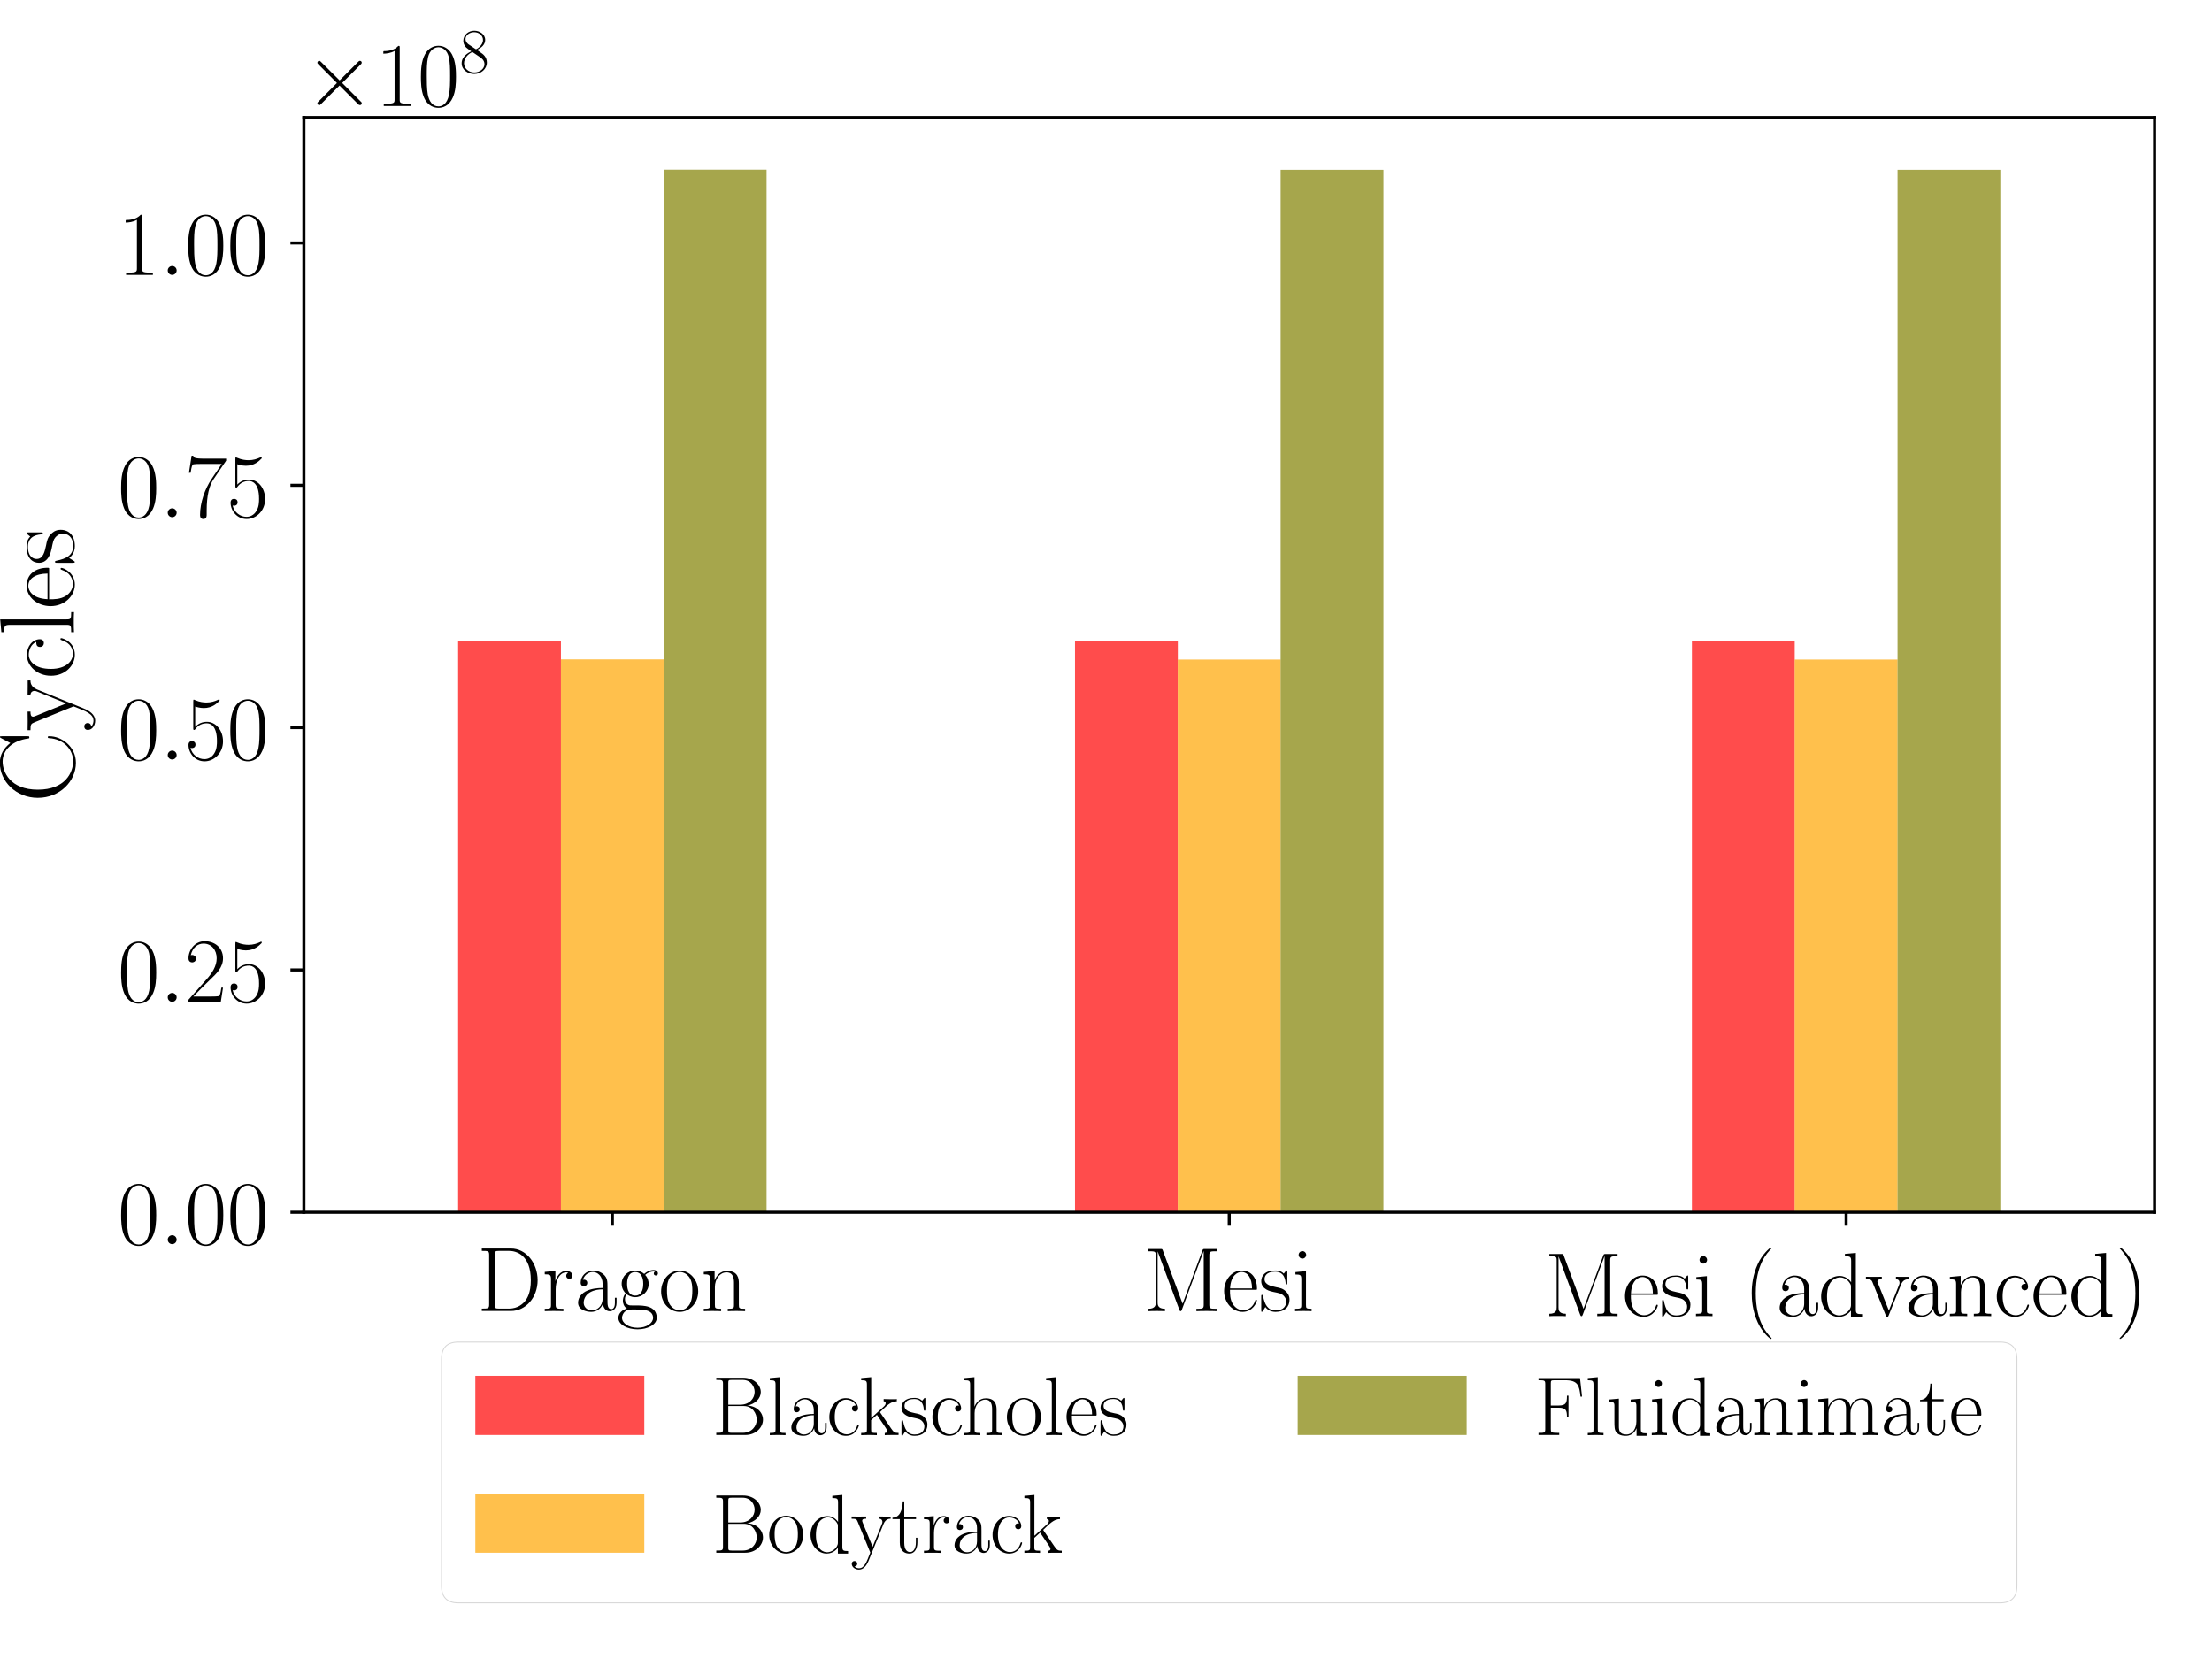
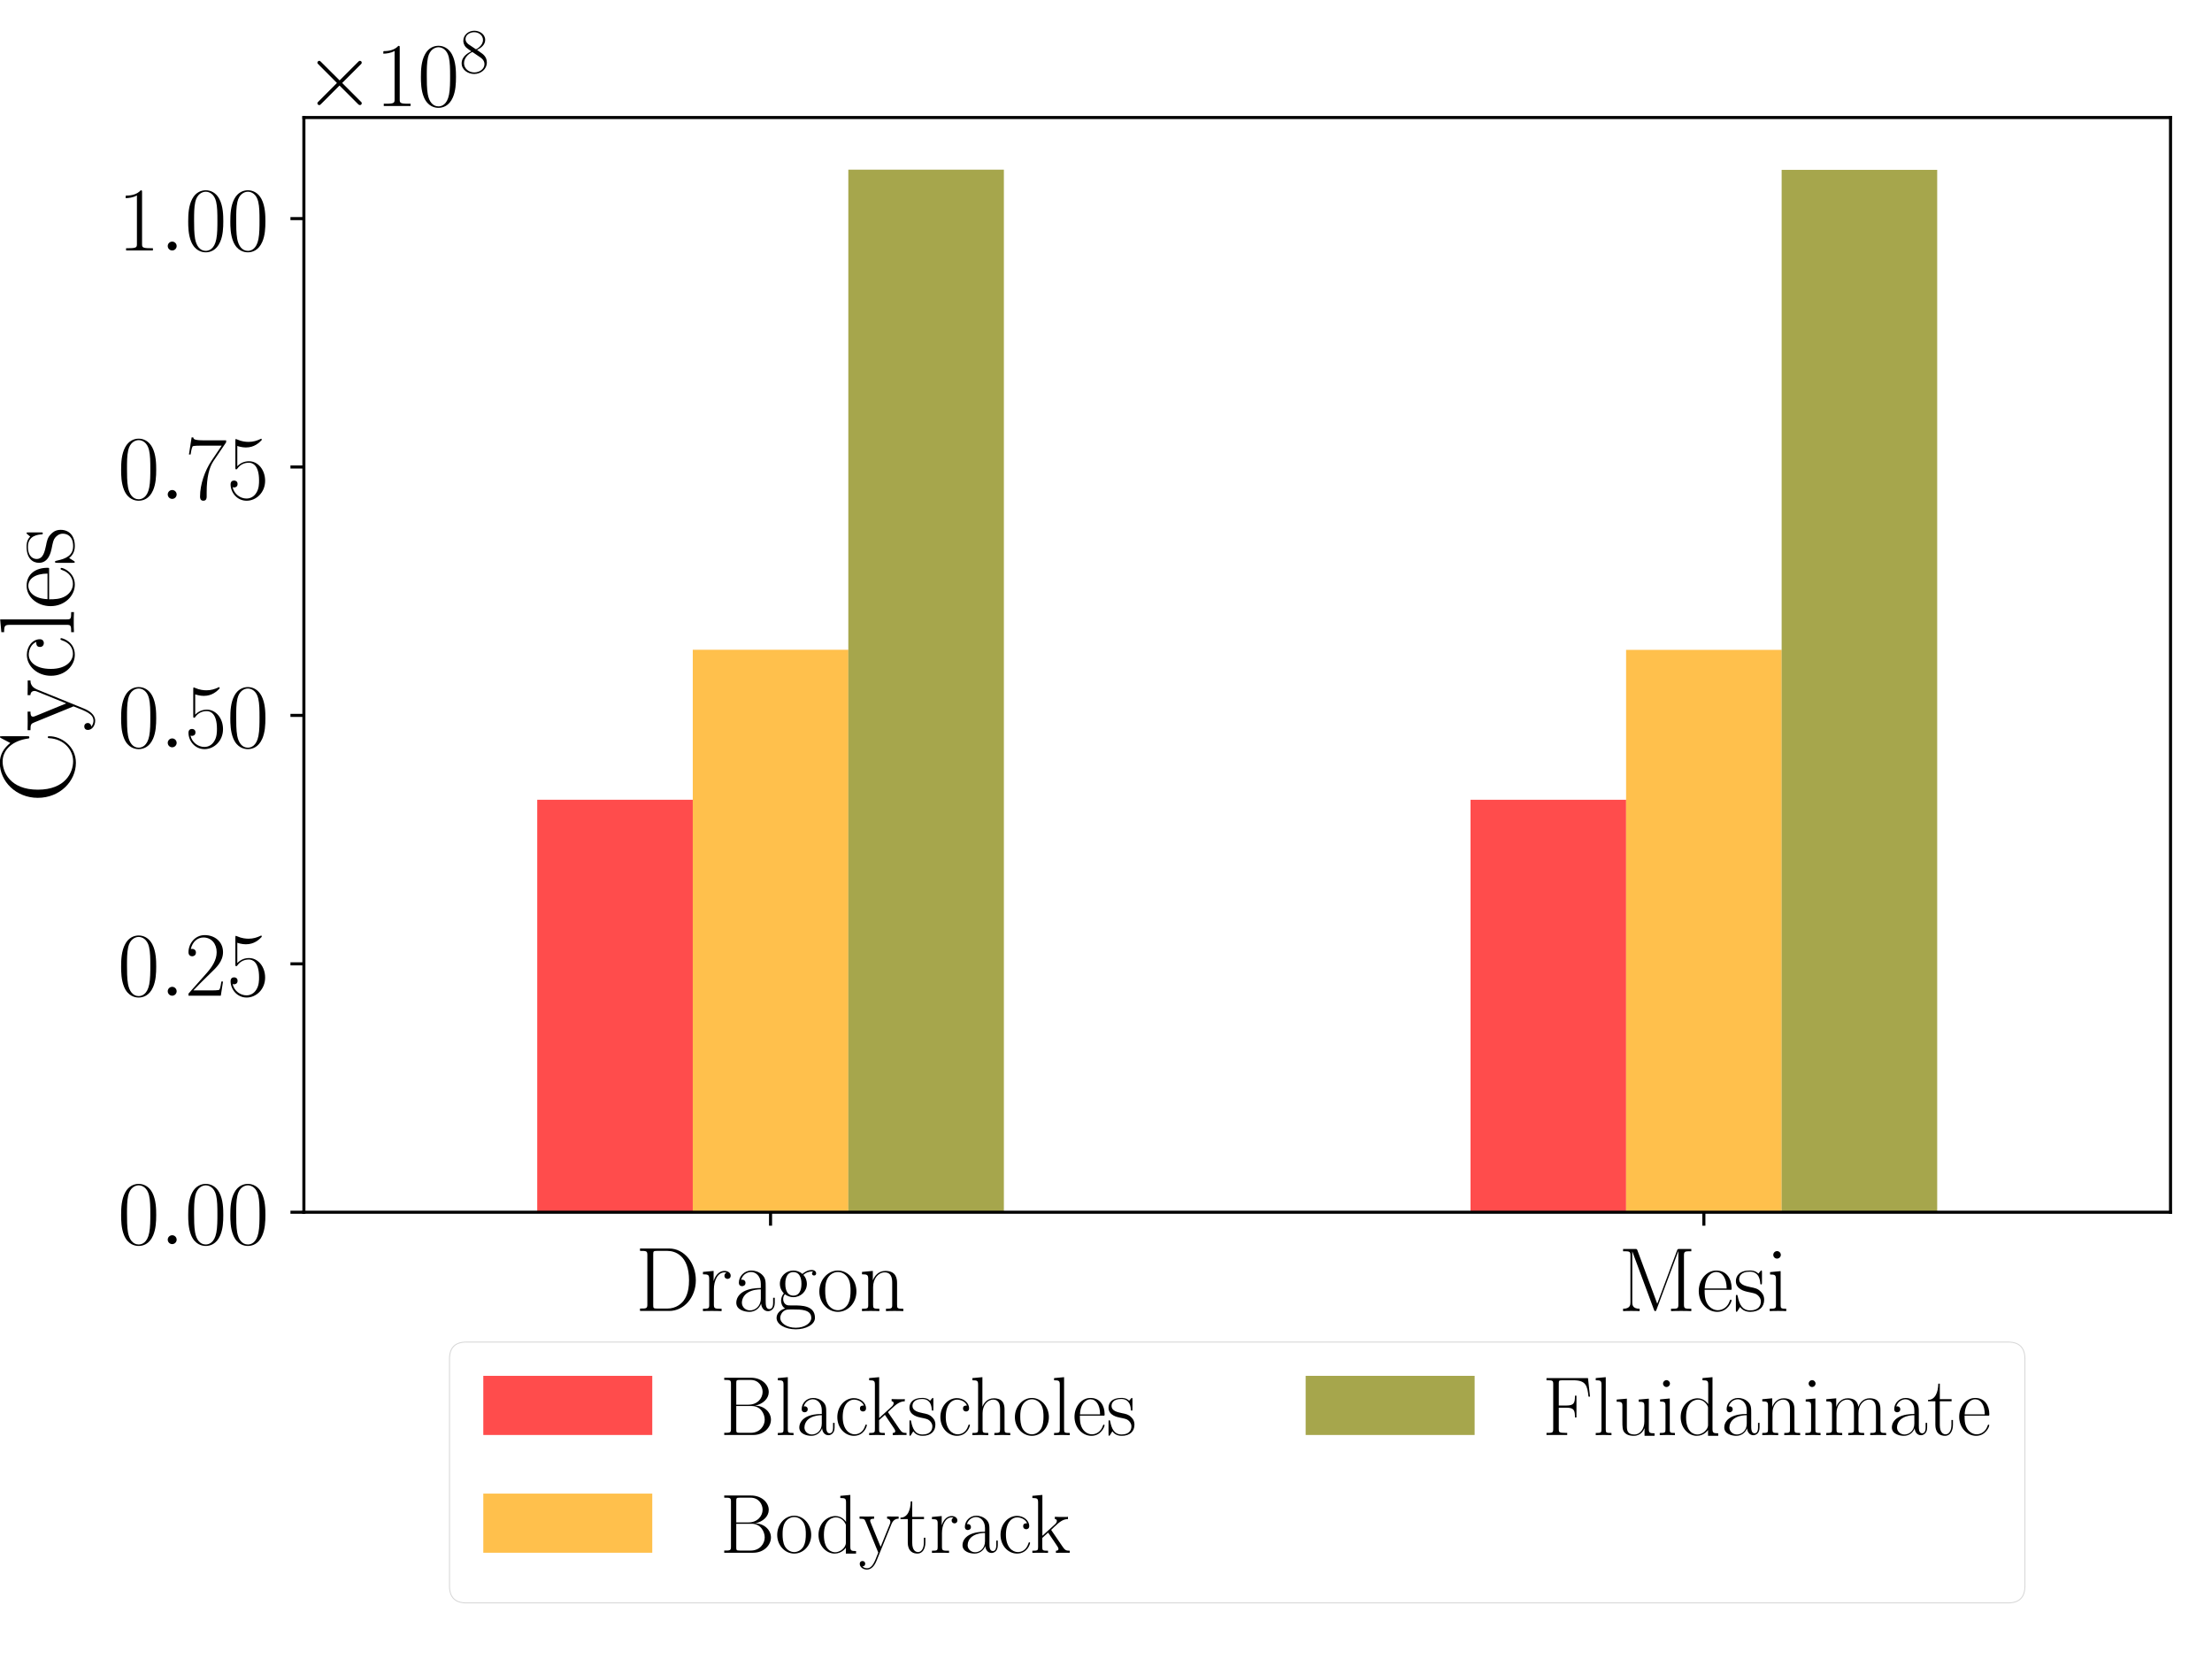
<svg xmlns="http://www.w3.org/2000/svg" xmlns:xlink="http://www.w3.org/1999/xlink" width="576pt" height="432pt" viewBox="0 0 576 432" version="1.1">
  <defs>
    <style type="text/css">*{stroke-linejoin: round; stroke-linecap: butt}</style>
  </defs>
  <g id="figure_1">
    <g id="patch_1">
      <path d="M 0 432  L 576 432  L 576 0  L 0 0  z " style="fill: #ffffff" />
    </g>
    <g id="axes_1">
      <g id="patch_2">
-         <path d="M 79.132 315.662  L 561.047 315.662  L 561.047 30.605  L 79.132 30.605  z " style="fill: #ffffff" />
+         <path d="M 79.132 315.662  L 565.2 315.662  L 565.2 30.605  L 79.132 30.605  z " style="fill: #ffffff" />
      </g>
      <g id="patch_3">
-         <path d="M 119.292 315.662  L 146.065 315.662  L 146.065 167.026  L 119.292 167.026  z " clip-path="url(#p17eb6140c0)" style="fill: #ff0000; opacity: 0.7" />
+         <path d="M 139.891 315.662  L 180.397 315.662  L 180.397 208.254  L 139.891 208.254  z " clip-path="url(#p7e144ce85b)" style="fill: #ff0000; opacity: 0.7" />
      </g>
      <g id="patch_4">
-         <path d="M 279.93 315.662  L 306.703 315.662  L 306.703 167.032  L 279.93 167.032  z " clip-path="url(#p17eb6140c0)" style="fill: #ff0000; opacity: 0.7" />
+         <path d="M 382.925 315.662  L 423.43 315.662  L 423.43 208.259  L 382.925 208.259  z " clip-path="url(#p7e144ce85b)" style="fill: #ff0000; opacity: 0.7" />
      </g>
      <g id="patch_5">
-         <path d="M 440.568 315.662  L 467.341 315.662  L 467.341 167.031  L 440.568 167.031  z " clip-path="url(#p17eb6140c0)" style="fill: #ff0000; opacity: 0.7" />
+         <path d="M 180.397 315.662  L 220.902 315.662  L 220.902 169.196  L 180.397 169.196  z " clip-path="url(#p7e144ce85b)" style="fill: #ffa500; opacity: 0.7" />
      </g>
      <g id="patch_6">
-         <path d="M 146.065 315.662  L 172.838 315.662  L 172.838 171.7  L 146.065 171.7  z " clip-path="url(#p17eb6140c0)" style="fill: #ffa500; opacity: 0.7" />
+         <path d="M 423.43 315.662  L 463.936 315.662  L 463.936 169.225  L 423.43 169.225  z " clip-path="url(#p7e144ce85b)" style="fill: #ffa500; opacity: 0.7" />
      </g>
      <g id="patch_7">
-         <path d="M 306.703 315.662  L 333.476 315.662  L 333.476 171.745  L 306.703 171.745  z " clip-path="url(#p17eb6140c0)" style="fill: #ffa500; opacity: 0.7" />
+         <path d="M 220.902 315.662  L 261.408 315.662  L 261.408 44.179  L 220.902 44.179  z " clip-path="url(#p7e144ce85b)" style="fill: #808000; opacity: 0.7" />
      </g>
      <g id="patch_8">
-         <path d="M 467.341 315.662  L 494.114 315.662  L 494.114 171.745  L 467.341 171.745  z " clip-path="url(#p17eb6140c0)" style="fill: #ffa500; opacity: 0.7" />
-       </g>
-       <g id="patch_9">
-         <path d="M 172.838 315.662  L 199.611 315.662  L 199.611 44.179  L 172.838 44.179  z " clip-path="url(#p17eb6140c0)" style="fill: #808000; opacity: 0.7" />
-       </g>
-       <g id="patch_10">
-         <path d="M 333.476 315.662  L 360.249 315.662  L 360.249 44.215  L 333.476 44.215  z " clip-path="url(#p17eb6140c0)" style="fill: #808000; opacity: 0.7" />
-       </g>
-       <g id="patch_11">
-         <path d="M 494.114 315.662  L 520.887 315.662  L 520.887 44.214  L 494.114 44.214  z " clip-path="url(#p17eb6140c0)" style="fill: #808000; opacity: 0.7" />
+         <path d="M 463.936 315.662  L 504.442 315.662  L 504.442 44.228  L 463.936 44.228  z " clip-path="url(#p7e144ce85b)" style="fill: #808000; opacity: 0.7" />
      </g>
      <g id="matplotlib.axis_1">
        <g id="xtick_1">
          <g id="line2d_1">
            <defs>
-               <path id="ma5e88232e8" d="M 0 0  L 0 3.5  " style="stroke: #000000; stroke-width: 0.8" />
-             </defs>
-             <g>
-               <use xlink:href="#ma5e88232e8" x="159.452" y="315.662" style="stroke: #000000; stroke-width: 0.8" />
+               <path id="m5c00b44313" d="M 0 0  L 0 3.5  " style="stroke: #000000; stroke-width: 0.8" />
+             </defs>
+             <g>
+               <use xlink:href="#m5c00b44313" x="200.649" y="315.662" style="stroke: #000000; stroke-width: 0.8" />
            </g>
          </g>
          <g id="text_1">
-             <g transform="translate(124.2146 341.3668)scale(0.24 -0.24)">
+             <g transform="translate(165.4124 341.3668)scale(0.24 -0.24)">
              <defs>
                <path id="CMR17-44" d="M 333 4352  L 333 4186  C 774 4186 845 4186 845 3900  L 845 452  C 845 166 774 166 333 166  L 333 0  L 2368 0  C 3398 0 4224 943 4224 2141  C 4224 3346 3411 4352 2368 4352  L 333 4352  z M 1523 166  C 1267 166 1254 197 1254 414  L 1254 3938  C 1254 4155 1267 4186 1523 4186  L 2240 4186  C 2771 4186 3750 3874 3750 2141  C 3750 1242 3488 879 3366 707  C 3213 510 2848 166 2240 166  L 1523 166  z " transform="scale(0.015625)" />
                <path id="CMR17-72" d="M 960 1497  C 960 2112 1222 2688 1702 2688  C 1747 2688 1792 2682 1837 2662  C 1837 2662 1696 2617 1696 2452  C 1696 2298 1818 2234 1914 2234  C 1990 2234 2131 2279 2131 2458  C 2131 2663 1926 2790 1709 2790  C 1222 2790 1011 2317 947 2093  L 941 2093  L 941 2790  L 198 2720  L 198 2554  C 576 2554 634 2515 634 2208  L 634 428  C 634 184 608 153 198 153  L 198 -13  C 352 0 646 0 813 0  C 998 0 1325 0 1498 -13  L 1498 153  C 1037 153 960 153 960 440  L 960 1497  z " transform="scale(0.015625)" />
                <path id="CMR17-61" d="M 2304 1653  C 2304 2072 2304 2294 2035 2543  C 1798 2752 1523 2816 1306 2816  C 800 2816 435 2407 435 1971  C 435 1728 627 1728 666 1728  C 749 1728 896 1778 896 1954  C 896 2112 774 2181 666 2181  C 640 2181 608 2174 589 2168  C 723 2592 1069 2714 1293 2714  C 1613 2714 1965 2429 1965 1885  L 1965 1600  C 1587 1600 1133 1549 774 1357  C 371 1133 256 813 256 570  C 256 77 832 -64 1171 -64  C 1523 -64 1850 139 1990 511  C 2003 233 2182 -18 2464 -18  C 2598 -18 2938 70 2938 567  L 2938 920  L 2822 920  L 2822 562  C 2822 178 2650 128 2566 128  C 2304 128 2304 458 2304 738  L 2304 1653  z M 1965 870  C 1965 317 1568 38 1216 38  C 896 38 646 275 646 570  C 646 761 730 1100 1101 1305  C 1408 1478 1760 1504 1965 1504  L 1965 870  z " transform="scale(0.015625)" />
                <path id="CMR17-67" d="M 710 1164  C 832 1068 1043 960 1299 960  C 1805 960 2240 1357 2240 1888  C 2240 2054 2189 2310 1997 2509  C 2176 2692 2438 2752 2586 2752  C 2611 2752 2650 2752 2682 2734  C 2656 2728 2598 2703 2598 2605  C 2598 2527 2656 2471 2739 2471  C 2835 2471 2886 2533 2886 2614  C 2886 2731 2790 2854 2586 2854  C 2330 2854 2106 2738 1926 2580  C 1734 2753 1504 2816 1299 2816  C 794 2816 358 2419 358 1888  C 358 1522 570 1292 634 1228  C 442 1004 442 743 442 711  C 442 545 506 302 723 168  C 390 85 128 -169 128 -486  C 128 -943 736 -1280 1466 -1280  C 2170 -1280 2803 -956 2803 -479  C 2803 384 1856 384 1363 384  C 1216 384 954 384 922 391  C 723 423 589 602 589 826  C 589 883 589 1024 710 1164  z M 1299 1068  C 736 1068 736 1760 736 1889  C 736 2016 736 2708 1299 2708  C 1862 2708 1862 2016 1862 1889  C 1862 1760 1862 1068 1299 1068  z M 1466 -1171  C 826 -1171 384 -835 384 -486  C 384 -289 493 -105 634 -4  C 794 104 858 104 1293 104  C 1818 104 2547 104 2547 -486  C 2547 -835 2106 -1171 1466 -1171  z " transform="scale(0.015625)" />
                <path id="CMR17-6f" d="M 2758 1356  C 2758 2176 2163 2816 1466 2816  C 768 2816 173 2176 173 1356  C 173 551 768 -64 1466 -64  C 2163 -64 2758 551 2758 1356  z M 1466 51  C 1165 51 909 230 762 480  C 602 767 582 1126 582 1408  C 582 1677 595 2010 762 2298  C 890 2509 1139 2714 1466 2714  C 1754 2714 1997 2554 2150 2330  C 2349 2029 2349 1607 2349 1408  C 2349 1158 2336 775 2163 467  C 1984 173 1709 51 1466 51  z " transform="scale(0.015625)" />
                <path id="CMR17-6e" d="M 2656 1933  C 2656 2259 2592 2790 1837 2790  C 1331 2790 1069 2400 973 2144  L 966 2144  L 966 2790  L 211 2720  L 211 2554  C 589 2554 646 2515 646 2208  L 646 428  C 646 184 621 153 211 153  L 211 -13  C 365 0 646 0 813 0  C 979 0 1267 0 1421 -13  L 1421 153  C 1011 153 986 178 986 428  L 986 1658  C 986 2247 1344 2688 1792 2688  C 2266 2688 2317 2266 2317 1958  L 2317 428  C 2317 184 2291 153 1882 153  L 1882 -13  C 2035 0 2317 0 2483 0  C 2650 0 2938 0 3091 -13  L 3091 153  C 2682 153 2656 178 2656 428  L 2656 1933  z " transform="scale(0.015625)" />
              </defs>
              <use xlink:href="#CMR17-44" transform="scale(0.996264)" />
              <use xlink:href="#CMR17-72" transform="translate(70.39356 0)scale(0.996264)" />
              <use xlink:href="#CMR17-61" transform="translate(105.6743 0)scale(0.996264)" />
              <use xlink:href="#CMR17-67" transform="translate(151.3648 0)scale(0.996264)" />
              <use xlink:href="#CMR17-6f" transform="translate(197.0553 0)scale(0.996264)" />
              <use xlink:href="#CMR17-6e" transform="translate(242.7458 0)scale(0.996264)" />
            </g>
          </g>
        </g>
        <g id="xtick_2">
          <g id="line2d_2">
            <g>
-               <use xlink:href="#ma5e88232e8" x="320.09" y="315.662" style="stroke: #000000; stroke-width: 0.8" />
+               <use xlink:href="#m5c00b44313" x="443.683" y="315.662" style="stroke: #000000; stroke-width: 0.8" />
            </g>
          </g>
          <g id="text_2">
-             <g transform="translate(297.7883 341.3668)scale(0.24 -0.24)">
+             <g transform="translate(421.3817 341.3668)scale(0.24 -0.24)">
              <defs>
                <path id="CMR17-4d" d="M 1338 4224  C 1299 4320 1293 4320 1158 4320  L 339 4320  L 339 4160  C 781 4160 851 4160 851 3875  L 851 610  C 851 451 851 153 339 153  L 339 -13  C 486 0 755 0 915 0  C 1075 0 1344 0 1491 -13  L 1491 153  C 979 153 979 451 979 610  L 979 4135  L 986 4135  L 2490 89  C 2515 25 2528 -13 2579 -13  C 2630 -13 2643 25 2669 89  L 4186 4166  L 4192 4166  L 4192 438  C 4192 153 4122 153 3680 153  L 3680 -13  C 3853 0 4198 0 4384 0  C 4570 0 4922 0 5094 -13  L 5094 153  C 4653 153 4582 153 4582 438  L 4582 3875  C 4582 4160 4653 4160 5094 4160  L 5094 4320  L 4282 4320  C 4147 4320 4141 4314 4102 4218  L 2720 502  L 1338 4224  z " transform="scale(0.015625)" />
                <path id="CMR17-65" d="M 2438 1472  C 2464 1498 2464 1511 2464 1576  C 2464 2238 2118 2816 1389 2816  C 710 2816 173 2169 173 1383  C 173 551 781 -64 1459 -64  C 2176 -64 2458 607 2458 740  C 2458 784 2419 784 2406 784  C 2362 784 2355 771 2330 696  C 2189 265 1837 51 1504 51  C 1229 51 954 203 781 480  C 582 803 582 1176 582 1472  L 2438 1472  z M 589 1568  C 634 2505 1126 2714 1382 2714  C 1818 2714 2112 2297 2118 1568  L 589 1568  z " transform="scale(0.015625)" />
                <path id="CMR17-73" d="M 1978 2697  C 1978 2813 1971 2819 1933 2819  C 1907 2819 1901 2813 1824 2717  C 1805 2691 1747 2626 1728 2601  C 1523 2819 1235 2819 1126 2819  C 416 2819 160 2447 160 2076  C 160 1498 813 1365 998 1325  C 1402 1243 1542 1217 1677 1101  C 1760 1025 1901 884 1901 654  C 1901 384 1747 38 1158 38  C 602 38 403 460 288 1021  C 269 1110 269 1117 218 1117  C 166 1117 160 1110 160 983  L 160 63  C 160 -51 166 -58 205 -58  C 237 -58 243 -51 275 0  C 314 57 410 211 448 276  C 576 103 800 -64 1158 -64  C 1792 -64 2131 283 2131 784  C 2131 1112 1958 1285 1875 1362  C 1683 1561 1459 1606 1190 1657  C 838 1735 390 1825 390 2217  C 390 2383 480 2737 1126 2737  C 1811 2737 1850 2094 1862 1888  C 1869 1856 1901 1849 1920 1849  C 1978 1849 1978 1869 1978 1978  L 1978 2697  z " transform="scale(0.015625)" />
                <path id="CMR17-69" d="M 992 3909  C 992 4049 877 4170 730 4170  C 589 4170 467 4056 467 3909  C 467 3769 582 3648 730 3648  C 870 3648 992 3763 992 3909  z M 243 2706  L 243 2541  C 602 2541 653 2502 653 2197  L 653 427  C 653 184 627 153 218 153  L 218 -13  C 371 0 646 0 806 0  C 960 0 1222 0 1370 -13  L 1370 153  C 992 153 979 191 979 420  L 979 2776  L 243 2706  z " transform="scale(0.015625)" />
              </defs>
              <use xlink:href="#CMR17-4d" transform="scale(0.996264)" />
              <use xlink:href="#CMR17-65" transform="translate(84.68694 0)scale(0.996264)" />
              <use xlink:href="#CMR17-73" transform="translate(125.1726 0)scale(0.996264)" />
              <use xlink:href="#CMR17-69" transform="translate(160.9739 0)scale(0.996264)" />
            </g>
          </g>
        </g>
-         <g id="xtick_3">
-           <g id="line2d_3">
-             <g>
-               <use xlink:href="#ma5e88232e8" x="480.728" y="315.662" style="stroke: #000000; stroke-width: 0.8" />
-             </g>
-           </g>
-           <g id="text_3">
-             <g transform="translate(402.1748 342.6737)scale(0.24 -0.24)">
-               <defs>
-                 <path id="CMR17-28" d="M 1958 -1561  C 1958 -1555 1958 -1542 1939 -1523  C 1645 -1224 858 -407 858 1581  C 858 3569 1632 4379 1946 4697  C 1946 4704 1958 4717 1958 4736  C 1958 4755 1939 4768 1914 4768  C 1843 4768 1299 4296 986 3594  C 666 2887 576 2199 576 1588  C 576 1128 621 351 1005 -471  C 1312 -1135 1837 -1600 1914 -1600  C 1946 -1600 1958 -1587 1958 -1561  z " transform="scale(0.015625)" />
-                 <path id="CMR17-64" d="M 1869 4326  L 1869 4160  C 2246 4160 2304 4122 2304 3820  L 2304 2345  C 2278 2377 2016 2790 1498 2790  C 845 2790 211 2208 211 1364  C 211 525 806 -64 1434 -64  C 1978 -64 2259 337 2291 380  L 2291 -63  L 3066 -63  L 3066 128  C 2688 128 2630 166 2630 473  L 2630 4396  L 1869 4326  z M 2291 755  C 2291 563 2176 390 2029 262  C 1811 70 1594 38 1472 38  C 1286 38 621 134 621 1356  C 621 2612 1363 2688 1530 2688  C 1824 2688 2061 2522 2208 2291  C 2291 2157 2291 2138 2291 2023  L 2291 755  z " transform="scale(0.015625)" />
-                 <path id="CMR17-76" d="M 2502 2163  C 2560 2304 2662 2560 3034 2560  L 3034 2726  C 2912 2726 2752 2726 2630 2726  C 2496 2726 2285 2726 2157 2732  L 2157 2566  C 2317 2553 2406 2477 2406 2311  C 2406 2253 2406 2240 2368 2151  L 1664 377  L 902 2286  C 864 2369 864 2381 864 2407  C 864 2560 1075 2560 1171 2560  L 1171 2732  C 1018 2726 736 2726 576 2726  C 403 2726 205 2726 64 2732  L 64 2560  C 307 2560 442 2560 518 2362  L 1446 44  C 1485 -51 1491 -64 1549 -64  C 1606 -64 1613 -51 1651 44  L 2502 2163  z " transform="scale(0.015625)" />
-                 <path id="CMR17-63" d="M 2234 2240  C 2112 2240 1933 2240 1933 2017  C 1933 1838 2080 1787 2163 1787  C 2208 1787 2394 1807 2394 2024  C 2394 2467 1958 2803 1466 2803  C 787 2803 211 2178 211 1363  C 211 516 813 -64 1466 -64  C 2259 -64 2458 677 2458 748  C 2458 774 2451 793 2406 793  C 2362 793 2355 787 2330 703  C 2163 180 1798 51 1523 51  C 1114 51 621 427 621 1369  C 621 2338 1094 2688 1472 2688  C 1722 2688 2093 2573 2234 2240  z " transform="scale(0.015625)" />
-                 <path id="CMR17-29" d="M 1683 1581  C 1683 2040 1638 2817 1254 3639  C 947 4303 422 4768 346 4768  C 326 4768 301 4761 301 4729  C 301 4717 307 4710 314 4697  C 621 4378 1402 3568 1402 1584  C 1402 -407 627 -1217 314 -1537  C 307 -1549 301 -1556 301 -1568  C 301 -1600 326 -1600 346 -1600  C 416 -1600 960 -1128 1274 -426  C 1594 281 1683 969 1683 1581  z " transform="scale(0.015625)" />
-               </defs>
-               <use xlink:href="#CMR17-4d" transform="scale(0.996264)" />
-               <use xlink:href="#CMR17-65" transform="translate(84.68694 0)scale(0.996264)" />
-               <use xlink:href="#CMR17-73" transform="translate(125.1726 0)scale(0.996264)" />
-               <use xlink:href="#CMR17-69" transform="translate(160.9739 0)scale(0.996264)" />
-               <use xlink:href="#CMR17-28" transform="translate(215.921 0)scale(0.996264)" />
-               <use xlink:href="#CMR17-61" transform="translate(251.2017 0)scale(0.996264)" />
-               <use xlink:href="#CMR17-64" transform="translate(296.8922 0)scale(0.996264)" />
-               <use xlink:href="#CMR17-76" transform="translate(347.7876 0)scale(0.996264)" />
-               <use xlink:href="#CMR17-61" transform="translate(390.8757 0)scale(0.996264)" />
-               <use xlink:href="#CMR17-6e" transform="translate(436.5662 0)scale(0.996264)" />
-               <use xlink:href="#CMR17-63" transform="translate(487.4615 0)scale(0.996264)" />
-               <use xlink:href="#CMR17-65" transform="translate(527.9472 0)scale(0.996264)" />
-               <use xlink:href="#CMR17-64" transform="translate(568.4328 0)scale(0.996264)" />
-               <use xlink:href="#CMR17-29" transform="translate(619.3282 0)scale(0.996264)" />
-             </g>
-           </g>
-         </g>
      </g>
      <g id="matplotlib.axis_2">
        <g id="ytick_1">
-           <g id="line2d_4">
-             <defs>
-               <path id="mcb40b30b0c" d="M 0 0  L -3.5 0  " style="stroke: #000000; stroke-width: 0.8" />
-             </defs>
-             <g>
-               <use xlink:href="#mcb40b30b0c" x="79.132" y="315.662" style="stroke: #000000; stroke-width: 0.8" />
-             </g>
-           </g>
-           <g id="text_4">
+           <g id="line2d_3">
+             <defs>
+               <path id="mdff0db37fa" d="M 0 0  L -3.5 0  " style="stroke: #000000; stroke-width: 0.8" />
+             </defs>
+             <g>
+               <use xlink:href="#mdff0db37fa" x="79.132" y="315.662" style="stroke: #000000; stroke-width: 0.8" />
+             </g>
+           </g>
+           <g id="text_3">
            <g transform="translate(30.63197 323.9646)scale(0.24 -0.24)">
              <defs>
                <path id="CMR17-30" d="M 2688 2025  C 2688 2416 2682 3080 2413 3591  C 2176 4039 1798 4198 1466 4198  C 1158 4198 768 4058 525 3597  C 269 3118 243 2524 243 2025  C 243 1661 250 1106 448 619  C 723 -39 1216 -128 1466 -128  C 1760 -128 2208 -7 2470 600  C 2662 1042 2688 1559 2688 2025  z M 1466 -26  C 1056 -26 813 325 723 812  C 653 1188 653 1738 653 2096  C 653 2588 653 2997 736 3387  C 858 3929 1216 4096 1466 4096  C 1728 4096 2067 3923 2189 3400  C 2272 3036 2278 2607 2278 2096  C 2278 1680 2278 1169 2202 792  C 2067 95 1690 -26 1466 -26  z " transform="scale(0.015625)" />
                <path id="CMMI12-3a" d="M 1178 307  C 1178 492 1024 619 870 619  C 685 619 557 466 557 313  C 557 128 710 0 864 0  C 1050 0 1178 153 1178 307  z " transform="scale(0.015625)" />
              </defs>
              <use xlink:href="#CMR17-30" transform="scale(0.996264)" />
              <use xlink:href="#CMMI12-3a" transform="translate(45.69048 0)scale(0.996264)" />
              <use xlink:href="#CMR17-30" transform="translate(72.78765 0)scale(0.996264)" />
              <use xlink:href="#CMR17-30" transform="translate(118.4781 0)scale(0.996264)" />
            </g>
          </g>
        </g>
        <g id="ytick_2">
-           <g id="line2d_5">
-             <g>
-               <use xlink:href="#mcb40b30b0c" x="79.132" y="252.565" style="stroke: #000000; stroke-width: 0.8" />
-             </g>
-           </g>
-           <g id="text_5">
-             <g transform="translate(30.63197 260.8675)scale(0.24 -0.24)">
+           <g id="line2d_4">
+             <g>
+               <use xlink:href="#mdff0db37fa" x="79.132" y="250.978" style="stroke: #000000; stroke-width: 0.8" />
+             </g>
+           </g>
+           <g id="text_4">
+             <g transform="translate(30.63197 259.2799)scale(0.24 -0.24)">
              <defs>
                <path id="CMR17-32" d="M 2669 989  L 2554 989  C 2490 536 2438 459 2413 420  C 2381 369 1920 369 1830 369  L 602 369  C 832 619 1280 1072 1824 1597  C 2214 1967 2669 2402 2669 3035  C 2669 3790 2067 4224 1395 4224  C 691 4224 262 3604 262 3030  C 262 2780 448 2748 525 2748  C 589 2748 781 2787 781 3010  C 781 3207 614 3264 525 3264  C 486 3264 448 3258 422 3245  C 544 3790 915 4058 1306 4058  C 1862 4058 2227 3617 2227 3035  C 2227 2479 1901 2000 1536 1584  L 262 146  L 262 0  L 2515 0  L 2669 989  z " transform="scale(0.015625)" />
                <path id="CMR17-35" d="M 730 3692  C 794 3666 1056 3584 1325 3584  C 1920 3584 2246 3911 2432 4100  C 2432 4157 2432 4192 2394 4192  C 2387 4192 2374 4192 2323 4163  C 2099 4058 1837 3973 1517 3973  C 1325 3973 1037 3999 723 4139  C 653 4171 640 4171 634 4171  C 602 4171 595 4164 595 4037  L 595 2203  C 595 2089 595 2057 659 2057  C 691 2057 704 2070 736 2114  C 941 2401 1222 2522 1542 2522  C 1766 2522 2246 2382 2246 1289  C 2246 1085 2246 715 2054 421  C 1894 159 1645 25 1370 25  C 947 25 518 320 403 814  C 429 807 480 795 506 795  C 589 795 749 840 749 1038  C 749 1210 627 1280 506 1280  C 358 1280 262 1190 262 1011  C 262 454 704 -128 1382 -128  C 2042 -128 2669 440 2669 1264  C 2669 2030 2170 2624 1549 2624  C 1222 2624 947 2503 730 2274  L 730 3692  z " transform="scale(0.015625)" />
              </defs>
              <use xlink:href="#CMR17-30" transform="scale(0.996264)" />
              <use xlink:href="#CMMI12-3a" transform="translate(45.69048 0)scale(0.996264)" />
              <use xlink:href="#CMR17-32" transform="translate(72.78765 0)scale(0.996264)" />
              <use xlink:href="#CMR17-35" transform="translate(118.4781 0)scale(0.996264)" />
            </g>
          </g>
        </g>
        <g id="ytick_3">
-           <g id="line2d_6">
-             <g>
-               <use xlink:href="#mcb40b30b0c" x="79.132" y="189.468" style="stroke: #000000; stroke-width: 0.8" />
-             </g>
-           </g>
-           <g id="text_6">
-             <g transform="translate(30.63197 197.7704)scale(0.24 -0.24)">
+           <g id="line2d_5">
+             <g>
+               <use xlink:href="#mdff0db37fa" x="79.132" y="186.293" style="stroke: #000000; stroke-width: 0.8" />
+             </g>
+           </g>
+           <g id="text_5">
+             <g transform="translate(30.63197 194.5951)scale(0.24 -0.24)">
              <use xlink:href="#CMR17-30" transform="scale(0.996264)" />
              <use xlink:href="#CMMI12-3a" transform="translate(45.69048 0)scale(0.996264)" />
              <use xlink:href="#CMR17-35" transform="translate(72.78765 0)scale(0.996264)" />
              <use xlink:href="#CMR17-30" transform="translate(118.4781 0)scale(0.996264)" />
            </g>
          </g>
        </g>
        <g id="ytick_4">
-           <g id="line2d_7">
-             <g>
-               <use xlink:href="#mcb40b30b0c" x="79.132" y="126.371" style="stroke: #000000; stroke-width: 0.8" />
-             </g>
-           </g>
-           <g id="text_7">
-             <g transform="translate(30.63197 134.6733)scale(0.24 -0.24)">
+           <g id="line2d_6">
+             <g>
+               <use xlink:href="#mdff0db37fa" x="79.132" y="121.608" style="stroke: #000000; stroke-width: 0.8" />
+             </g>
+           </g>
+           <g id="text_6">
+             <g transform="translate(30.63197 129.9103)scale(0.24 -0.24)">
              <defs>
                <path id="CMR17-37" d="M 2886 3941  L 2886 4081  L 1382 4081  C 634 4081 621 4165 595 4288  L 480 4288  L 294 3094  L 410 3094  C 429 3215 474 3540 550 3661  C 589 3712 1062 3712 1171 3712  L 2579 3712  L 1869 2661  C 1395 1954 1069 999 1069 165  C 1069 89 1069 -128 1299 -128  C 1530 -128 1530 89 1530 171  L 1530 465  C 1530 1508 1709 2196 2003 2636  L 2886 3941  z " transform="scale(0.015625)" />
              </defs>
              <use xlink:href="#CMR17-30" transform="scale(0.996264)" />
              <use xlink:href="#CMMI12-3a" transform="translate(45.69048 0)scale(0.996264)" />
              <use xlink:href="#CMR17-37" transform="translate(72.78765 0)scale(0.996264)" />
              <use xlink:href="#CMR17-35" transform="translate(118.4781 0)scale(0.996264)" />
            </g>
          </g>
        </g>
        <g id="ytick_5">
-           <g id="line2d_8">
-             <g>
-               <use xlink:href="#mcb40b30b0c" x="79.132" y="63.274" style="stroke: #000000; stroke-width: 0.8" />
-             </g>
-           </g>
-           <g id="text_8">
-             <g transform="translate(30.63197 71.57618)scale(0.24 -0.24)">
+           <g id="line2d_7">
+             <g>
+               <use xlink:href="#mdff0db37fa" x="79.132" y="56.923" style="stroke: #000000; stroke-width: 0.8" />
+             </g>
+           </g>
+           <g id="text_7">
+             <g transform="translate(30.63197 65.22556)scale(0.24 -0.24)">
              <defs>
                <path id="CMR17-31" d="M 1702 4058  C 1702 4192 1696 4192 1606 4192  C 1357 3916 979 3827 621 3827  C 602 3827 570 3827 563 3808  C 557 3795 557 3782 557 3648  C 755 3648 1088 3686 1344 3839  L 1344 461  C 1344 236 1331 160 781 160  L 589 160  L 589 0  C 896 0 1216 0 1523 0  C 1830 0 2150 0 2458 0  L 2458 160  L 2266 160  C 1715 160 1702 230 1702 458  L 1702 4058  z " transform="scale(0.015625)" />
              </defs>
              <use xlink:href="#CMR17-31" transform="scale(0.996264)" />
              <use xlink:href="#CMMI12-3a" transform="translate(45.69048 0)scale(0.996264)" />
              <use xlink:href="#CMR17-30" transform="translate(72.78765 0)scale(0.996264)" />
              <use xlink:href="#CMR17-30" transform="translate(118.4781 0)scale(0.996264)" />
            </g>
          </g>
        </g>
-         <g id="text_9">
+         <g id="text_8">
          <g transform="translate(19.20608 209.0361)rotate(-90)scale(0.28 -0.28)">
            <defs>
              <path id="CMR17-43" d="M 3974 4289  C 3974 4403 3968 4410 3930 4410  C 3904 4410 3898 4403 3853 4327  L 3571 3792  C 3258 4187 2874 4416 2381 4416  C 1286 4416 294 3456 294 2148  C 294 826 1286 -128 2387 -128  C 3366 -128 3974 730 3974 1461  C 3974 1524 3974 1550 3917 1550  C 3866 1550 3866 1531 3859 1474  C 3808 585 3168 38 2477 38  C 1824 38 781 495 781 2147  C 781 3805 1843 4250 2464 4250  C 3187 4250 3712 3628 3834 2745  C 3846 2668 3846 2655 3904 2655  C 3974 2655 3974 2668 3974 2783  L 3974 4289  z " transform="scale(0.015625)" />
              <path id="CMR17-79" d="M 2496 2197  C 2656 2586 2944 2586 3034 2586  L 3034 2752  C 2912 2752 2752 2752 2630 2752  C 2496 2752 2285 2752 2157 2758  L 2157 2592  C 2400 2573 2406 2394 2406 2343  C 2406 2280 2394 2248 2362 2171  L 1664 449  L 902 2306  C 870 2382 870 2426 870 2433  C 870 2573 1018 2586 1171 2586  L 1171 2758  C 1018 2752 742 2752 582 2752  C 410 2752 205 2752 64 2758  L 64 2586  C 410 2586 448 2554 531 2350  L 1485 15  C 1197 -738 1030 -1178 627 -1178  C 557 -1178 397 -1159 282 -1044  C 429 -1031 493 -942 493 -833  C 493 -725 416 -629 288 -629  C 147 -629 77 -725 77 -840  C 77 -1095 339 -1280 627 -1280  C 998 -1280 1229 -922 1357 -604  L 2496 2197  z " transform="scale(0.015625)" />
+               <path id="CMR17-63" d="M 2234 2240  C 2112 2240 1933 2240 1933 2017  C 1933 1838 2080 1787 2163 1787  C 2208 1787 2394 1807 2394 2024  C 2394 2467 1958 2803 1466 2803  C 787 2803 211 2178 211 1363  C 211 516 813 -64 1466 -64  C 2259 -64 2458 677 2458 748  C 2458 774 2451 793 2406 793  C 2362 793 2355 787 2330 703  C 2163 180 1798 51 1523 51  C 1114 51 621 427 621 1369  C 621 2338 1094 2688 1472 2688  C 1722 2688 2093 2573 2234 2240  z " transform="scale(0.015625)" />
              <path id="CMR17-6c" d="M 979 4396  L 218 4326  L 218 4160  C 595 4160 653 4122 653 3817  L 653 426  C 653 184 627 153 218 153  L 218 -13  C 371 0 653 0 813 0  C 979 0 1261 0 1414 -13  L 1414 153  C 1005 153 979 178 979 426  L 979 4396  z " transform="scale(0.015625)" />
            </defs>
            <use xlink:href="#CMR17-43" transform="scale(0.996264)" />
            <use xlink:href="#CMR17-79" transform="translate(66.50988 0)scale(0.996264)" />
            <use xlink:href="#CMR17-63" transform="translate(114.8028 0)scale(0.996264)" />
            <use xlink:href="#CMR17-6c" transform="translate(155.2885 0)scale(0.996264)" />
            <use xlink:href="#CMR17-65" transform="translate(180.1595 0)scale(0.996264)" />
            <use xlink:href="#CMR17-73" transform="translate(220.6452 0)scale(0.996264)" />
          </g>
        </g>
-         <g id="text_10">
+         <g id="text_9">
          <g transform="translate(79.13243 27.60483)scale(0.24 -0.24)">
            <defs>
              <path id="CMSY10-2" d="M 2490 1785  L 1210 3059  C 1133 3136 1120 3148 1069 3148  C 1005 3148 941 3091 941 3020  C 941 2976 954 2963 1024 2892  L 2304 1606  L 1024 320  C 954 249 941 236 941 192  C 941 121 1005 64 1069 64  C 1120 64 1133 76 1210 153  L 2483 1427  L 3808 102  C 3821 96 3866 64 3904 64  C 3981 64 4032 121 4032 192  C 4032 204 4032 230 4013 262  C 4006 275 2989 1280 2669 1606  L 3840 2777  C 3872 2816 3968 2899 4000 2937  C 4006 2950 4032 2976 4032 3020  C 4032 3091 3981 3148 3904 3148  C 3853 3148 3827 3123 3757 3052  L 2490 1785  z " transform="scale(0.015625)" />
              <path id="CMR17-38" d="M 1741 2264  C 2144 2467 2554 2773 2554 3263  C 2554 3841 1990 4179 1472 4179  C 890 4179 378 3759 378 3180  C 378 3021 416 2747 666 2505  C 730 2442 998 2251 1171 2130  C 883 1983 211 1634 211 934  C 211 279 838 -128 1459 -128  C 2144 -128 2720 362 2720 1010  C 2720 1590 2330 1857 2074 2029  L 1741 2264  z M 902 2822  C 851 2854 595 3051 595 3351  C 595 3739 998 4032 1459 4032  C 1965 4032 2336 3676 2336 3262  C 2336 2669 1670 2331 1638 2331  C 1632 2331 1626 2331 1574 2370  L 902 2822  z M 2080 1519  C 2176 1449 2483 1240 2483 851  C 2483 381 2010 25 1472 25  C 890 25 448 438 448 940  C 448 1443 838 1862 1280 2060  L 2080 1519  z " transform="scale(0.015625)" />
            </defs>
            <use xlink:href="#CMSY10-2" transform="scale(0.996264)" />
            <use xlink:href="#CMR17-31" transform="translate(77.48747 0)scale(0.996264)" />
            <use xlink:href="#CMR17-30" transform="translate(123.1779 0)scale(0.996264)" />
            <use xlink:href="#CMR17-38" transform="translate(168.8684 36.15364)scale(0.697382)" />
          </g>
        </g>
      </g>
+       <g id="patch_9">
+         <path d="M 79.132 315.662  L 79.132 30.605  " style="fill: none; stroke: #000000; stroke-width: 0.8; stroke-linejoin: miter; stroke-linecap: square" />
+       </g>
+       <g id="patch_10">
+         <path d="M 565.2 315.662  L 565.2 30.605  " style="fill: none; stroke: #000000; stroke-width: 0.8; stroke-linejoin: miter; stroke-linecap: square" />
+       </g>
+       <g id="patch_11">
+         <path d="M 79.132 315.662  L 565.2 315.662  " style="fill: none; stroke: #000000; stroke-width: 0.8; stroke-linejoin: miter; stroke-linecap: square" />
+       </g>
      <g id="patch_12">
-         <path d="M 79.132 315.662  L 79.132 30.605  " style="fill: none; stroke: #000000; stroke-width: 0.8; stroke-linejoin: miter; stroke-linecap: square" />
-       </g>
-       <g id="patch_13">
-         <path d="M 561.047 315.662  L 561.047 30.605  " style="fill: none; stroke: #000000; stroke-width: 0.8; stroke-linejoin: miter; stroke-linecap: square" />
-       </g>
-       <g id="patch_14">
-         <path d="M 79.132 315.662  L 561.047 315.662  " style="fill: none; stroke: #000000; stroke-width: 0.8; stroke-linejoin: miter; stroke-linecap: square" />
-       </g>
-       <g id="patch_15">
-         <path d="M 79.132 30.605  L 561.047 30.605  " style="fill: none; stroke: #000000; stroke-width: 0.8; stroke-linejoin: miter; stroke-linecap: square" />
+         <path d="M 79.132 30.605  L 565.2 30.605  " style="fill: none; stroke: #000000; stroke-width: 0.8; stroke-linejoin: miter; stroke-linecap: square" />
      </g>
      <g id="legend_1">
-         <g id="patch_16">
-           <path d="M 119.372 417.393  L 520.807 417.393  Q 525.207 417.393 525.207 412.993  L 525.207 353.867  Q 525.207 349.467 520.807 349.467  L 119.372 349.467  Q 114.972 349.467 114.972 353.867  L 114.972 412.993  Q 114.972 417.393 119.372 417.393  z " style="fill: #ffffff; opacity: 0.8; stroke: #cccccc; stroke-width: 0.24; stroke-linejoin: miter" />
-         </g>
-         <g id="patch_17">
-           <path d="M 123.772 373.667  L 167.772 373.667  L 167.772 358.267  L 123.772 358.267  z " style="fill: #ff0000; opacity: 0.7" />
-         </g>
-         <g id="text_11">
-           <g transform="translate(185.3722 373.667)scale(0.22 -0.22)">
+         <g id="patch_13">
+           <path d="M 121.449 417.393  L 522.884 417.393  Q 527.284 417.393 527.284 412.993  L 527.284 353.867  Q 527.284 349.467 522.884 349.467  L 121.449 349.467  Q 117.049 349.467 117.049 353.867  L 117.049 412.993  Q 117.049 417.393 121.449 417.393  z " style="fill: #ffffff; opacity: 0.8; stroke: #cccccc; stroke-width: 0.24; stroke-linejoin: miter" />
+         </g>
+         <g id="patch_14">
+           <path d="M 125.849 373.667  L 169.849 373.667  L 169.849 358.267  L 125.849 358.267  z " style="fill: #ff0000; opacity: 0.7" />
+         </g>
+         <g id="text_10">
+           <g transform="translate(187.4487 373.667)scale(0.22 -0.22)">
            <defs>
              <path id="CMR17-42" d="M 333 4352  L 333 4186  C 774 4186 845 4186 845 3900  L 845 452  C 845 166 774 166 333 166  L 333 0  L 2534 0  C 3354 0 3885 583 3885 1164  C 3885 1741 3360 2233 2675 2233  C 3290 2356 3718 2771 3718 3264  C 3718 3802 3194 4352 2368 4352  L 333 4352  z M 1248 2304  L 1248 3937  C 1248 4155 1261 4186 1517 4186  L 2336 4186  C 2970 4186 3251 3674 3251 3277  C 3251 2791 2861 2304 2170 2304  L 1248 2304  z M 1517 166  C 1261 166 1248 197 1248 413  L 1248 2202  L 2432 2202  C 3091 2202 3411 1625 3411 1162  C 3411 699 3046 166 2349 166  L 1517 166  z " transform="scale(0.015625)" />
              <path id="CMR17-6b" d="M 1670 1673  C 1664 1686 1632 1724 1632 1743  C 1632 1756 2086 2171 2144 2222  C 2509 2528 2739 2560 2906 2560  L 2906 2733  C 2867 2733 2854 2733 2848 2720  L 2534 2720  C 2355 2720 2080 2720 1907 2733  L 1907 2566  C 1997 2559 2061 2508 2061 2419  C 2061 2291 1933 2170 1926 2170  L 960 1289  L 960 4396  L 198 4326  L 198 4160  C 576 4160 634 4122 634 3817  L 634 426  C 634 184 608 153 198 153  L 198 -13  C 352 0 634 0 794 0  C 954 0 1235 0 1389 -13  L 1389 153  C 979 153 954 178 954 428  L 954 1130  L 1395 1532  L 2042 574  C 2118 459 2182 369 2182 286  C 2182 172 2067 153 1990 153  L 1990 -13  C 2144 0 2419 0 2579 0  C 2694 0 2931 0 3040 0  L 3040 153  C 2739 153 2669 210 2477 491  L 1670 1673  z " transform="scale(0.015625)" />
              <path id="CMR17-68" d="M 2656 1933  C 2656 2259 2592 2790 1837 2790  C 1312 2790 1056 2368 979 2157  L 973 2157  L 973 4396  L 211 4326  L 211 4160  C 589 4160 646 4122 646 3817  L 646 426  C 646 184 621 153 211 153  L 211 -13  C 365 0 646 0 813 0  C 979 0 1267 0 1421 -13  L 1421 153  C 1011 153 986 178 986 428  L 986 1658  C 986 2247 1344 2688 1792 2688  C 2266 2688 2317 2266 2317 1958  L 2317 428  C 2317 184 2291 153 1882 153  L 1882 -13  C 2035 0 2317 0 2483 0  C 2650 0 2938 0 3091 -13  L 3091 153  C 2682 153 2656 178 2656 428  L 2656 1933  z " transform="scale(0.015625)" />
            </defs>
            <use xlink:href="#CMR17-42" transform="scale(0.996264)" />
            <use xlink:href="#CMR17-6c" transform="translate(65.18875 0)scale(0.996264)" />
            <use xlink:href="#CMR17-61" transform="translate(90.05981 0)scale(0.996264)" />
            <use xlink:href="#CMR17-63" transform="translate(135.7503 0)scale(0.996264)" />
            <use xlink:href="#CMR17-6b" transform="translate(173.6335 0)scale(0.996264)" />
            <use xlink:href="#CMR17-73" transform="translate(221.9264 0)scale(0.996264)" />
            <use xlink:href="#CMR17-63" transform="translate(257.7278 0)scale(0.996264)" />
            <use xlink:href="#CMR17-68" transform="translate(295.611 0)scale(0.996264)" />
            <use xlink:href="#CMR17-6f" transform="translate(346.5063 0)scale(0.996264)" />
            <use xlink:href="#CMR17-6c" transform="translate(392.1968 0)scale(0.996264)" />
            <use xlink:href="#CMR17-65" transform="translate(417.0679 0)scale(0.996264)" />
            <use xlink:href="#CMR17-73" transform="translate(457.5535 0)scale(0.996264)" />
          </g>
        </g>
-         <g id="patch_18">
-           <path d="M 123.772 404.33  L 167.772 404.33  L 167.772 388.93  L 123.772 388.93  z " style="fill: #ffa500; opacity: 0.7" />
-         </g>
-         <g id="text_12">
-           <g transform="translate(185.3722 404.3302)scale(0.22 -0.22)">
-             <defs>
+         <g id="patch_15">
+           <path d="M 125.849 404.33  L 169.849 404.33  L 169.849 388.93  L 125.849 388.93  z " style="fill: #ffa500; opacity: 0.7" />
+         </g>
+         <g id="text_11">
+           <g transform="translate(187.4487 404.3302)scale(0.22 -0.22)">
+             <defs>
+               <path id="CMR17-64" d="M 1869 4326  L 1869 4160  C 2246 4160 2304 4122 2304 3820  L 2304 2345  C 2278 2377 2016 2790 1498 2790  C 845 2790 211 2208 211 1364  C 211 525 806 -64 1434 -64  C 1978 -64 2259 337 2291 380  L 2291 -63  L 3066 -63  L 3066 128  C 2688 128 2630 166 2630 473  L 2630 4396  L 1869 4326  z M 2291 755  C 2291 563 2176 390 2029 262  C 1811 70 1594 38 1472 38  C 1286 38 621 134 621 1356  C 621 2612 1363 2688 1530 2688  C 1824 2688 2061 2522 2208 2291  C 2291 2157 2291 2138 2291 2023  L 2291 755  z " transform="scale(0.015625)" />
              <path id="CMR17-74" d="M 966 2560  L 1862 2560  L 1862 2725  L 966 2725  L 966 3904  L 851 3904  C 838 3245 614 2668 70 2668  L 70 2560  L 627 2560  L 627 771  C 627 650 627 -64 1370 -64  C 1747 -64 1965 306 1965 777  L 1965 1140  L 1850 1140  L 1850 783  C 1850 344 1677 51 1408 51  C 1222 51 966 178 966 758  L 966 2560  z " transform="scale(0.015625)" />
            </defs>
            <use xlink:href="#CMR17-42" transform="scale(0.996264)" />
            <use xlink:href="#CMR17-6f" transform="translate(65.18875 0)scale(0.996264)" />
            <use xlink:href="#CMR17-64" transform="translate(113.4817 0)scale(0.996264)" />
            <use xlink:href="#CMR17-79" transform="translate(164.377 0)scale(0.996264)" />
            <use xlink:href="#CMR17-74" transform="translate(212.67 0)scale(0.996264)" />
            <use xlink:href="#CMR17-72" transform="translate(247.9507 0)scale(0.996264)" />
            <use xlink:href="#CMR17-61" transform="translate(283.2315 0)scale(0.996264)" />
            <use xlink:href="#CMR17-63" transform="translate(328.922 0)scale(0.996264)" />
            <use xlink:href="#CMR17-6b" transform="translate(366.8052 0)scale(0.996264)" />
          </g>
        </g>
-         <g id="patch_19">
-           <path d="M 337.91 373.667  L 381.91 373.667  L 381.91 358.267  L 337.91 358.267  z " style="fill: #808000; opacity: 0.7" />
-         </g>
-         <g id="text_13">
-           <g transform="translate(399.5102 373.667)scale(0.22 -0.22)">
+         <g id="patch_16">
+           <path d="M 339.987 373.667  L 383.987 373.667  L 383.987 358.267  L 339.987 358.267  z " style="fill: #808000; opacity: 0.7" />
+         </g>
+         <g id="text_12">
+           <g transform="translate(401.5867 373.667)scale(0.22 -0.22)">
            <defs>
              <path id="CMR17-46" d="M 3482 4325  L 326 4325  L 326 4160  C 768 4160 838 4160 838 3874  L 838 446  C 838 160 768 160 326 160  L 326 0  C 512 0 870 0 1069 0  C 1331 0 1638 0 1901 0  L 1901 160  L 1760 160  C 1274 160 1261 223 1261 452  L 1261 2075  L 1837 2075  C 2432 2075 2490 1865 2490 1332  L 2605 1332  L 2605 2987  L 2490 2987  C 2490 2450 2432 2240 1837 2240  L 1261 2240  L 1261 3911  C 1261 4128 1274 4160 1530 4160  L 2355 4160  C 3322 4160 3430 3765 3520 2916  L 3635 2916  L 3482 4325  z " transform="scale(0.015625)" />
              <path id="CMR17-75" d="M 1882 2693  L 1882 2528  C 2259 2528 2317 2489 2317 2186  L 2317 1032  C 2317 500 2029 38 1555 38  C 1030 38 986 348 986 678  L 986 2763  L 211 2693  L 211 2528  C 467 2528 640 2528 646 2274  L 646 1058  C 646 633 646 361 813 183  C 896 101 1056 -64 1517 -64  C 2061 -64 2272 377 2323 506  L 2330 506  L 2330 -63  L 3091 -63  L 3091 128  C 2714 128 2656 166 2656 473  L 2656 2763  L 1882 2693  z " transform="scale(0.015625)" />
              <path id="CMR17-6d" d="M 4326 1933  C 4326 2252 4269 2790 3507 2790  C 3072 2790 2771 2496 2656 2151  L 2650 2151  C 2573 2676 2195 2790 1837 2790  C 1331 2790 1069 2400 973 2144  L 966 2144  L 966 2790  L 211 2720  L 211 2554  C 589 2554 646 2515 646 2208  L 646 428  C 646 184 621 153 211 153  L 211 -13  C 365 0 646 0 813 0  C 979 0 1267 0 1421 -13  L 1421 153  C 1011 153 986 178 986 428  L 986 1658  C 986 2247 1344 2688 1792 2688  C 2266 2688 2317 2266 2317 1958  L 2317 428  C 2317 184 2291 153 1882 153  L 1882 -13  C 2035 0 2317 0 2483 0  C 2650 0 2938 0 3091 -13  L 3091 153  C 2682 153 2656 178 2656 428  L 2656 1658  C 2656 2247 3014 2688 3462 2688  C 3936 2688 3987 2266 3987 1958  L 3987 428  C 3987 184 3962 153 3552 153  L 3552 -13  C 3706 0 3987 0 4154 0  C 4320 0 4608 0 4762 -13  L 4762 153  C 4352 153 4326 178 4326 428  L 4326 1933  z " transform="scale(0.015625)" />
            </defs>
            <use xlink:href="#CMR17-46" transform="scale(0.996264)" />
            <use xlink:href="#CMR17-6c" transform="translate(59.98385 0)scale(0.996264)" />
            <use xlink:href="#CMR17-75" transform="translate(84.85491 0)scale(0.996264)" />
            <use xlink:href="#CMR17-69" transform="translate(135.7503 0)scale(0.996264)" />
            <use xlink:href="#CMR17-64" transform="translate(160.6213 0)scale(0.996264)" />
            <use xlink:href="#CMR17-61" transform="translate(211.5167 0)scale(0.996264)" />
            <use xlink:href="#CMR17-6e" transform="translate(257.2072 0)scale(0.996264)" />
            <use xlink:href="#CMR17-69" transform="translate(308.1026 0)scale(0.996264)" />
            <use xlink:href="#CMR17-6d" transform="translate(332.9736 0)scale(0.996264)" />
            <use xlink:href="#CMR17-61" transform="translate(409.8932 0)scale(0.996264)" />
            <use xlink:href="#CMR17-74" transform="translate(455.5837 0)scale(0.996264)" />
            <use xlink:href="#CMR17-65" transform="translate(490.8644 0)scale(0.996264)" />
          </g>
        </g>
      </g>
    </g>
  </g>
  <defs>
-     <clipPath id="p17eb6140c0">
-       <rect x="79.132" y="30.605" width="481.915" height="285.058" />
+     <clipPath id="p7e144ce85b">
+       <rect x="79.132" y="30.605" width="486.068" height="285.058" />
    </clipPath>
  </defs>
</svg>
